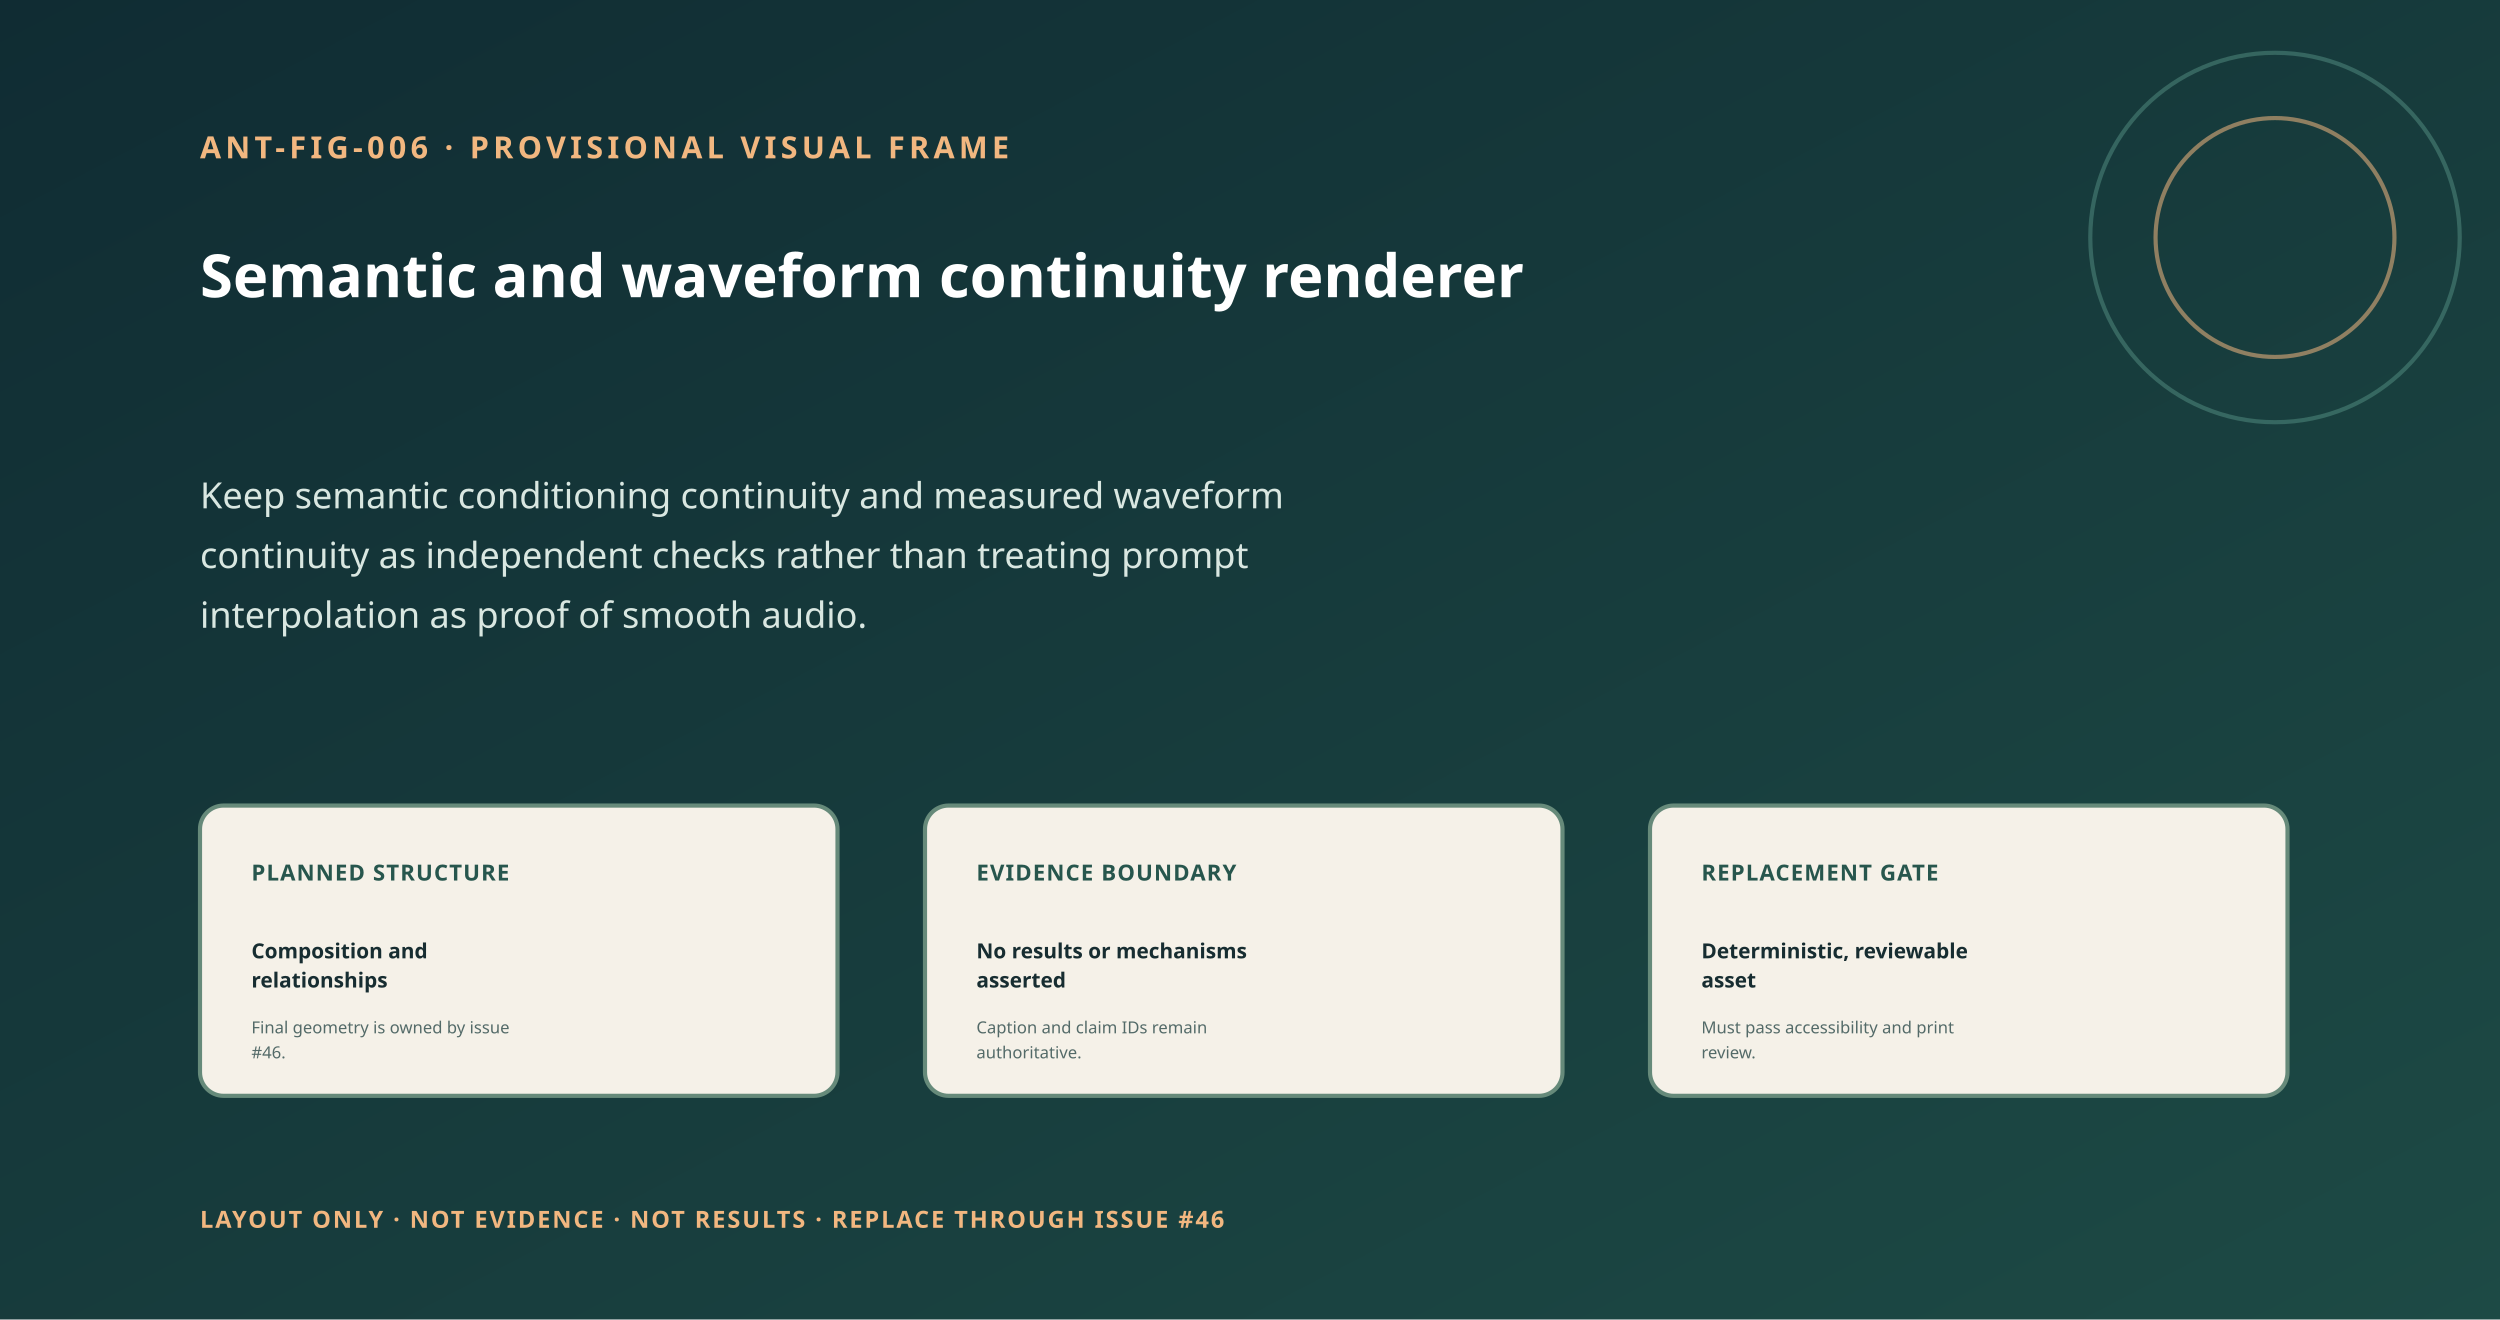
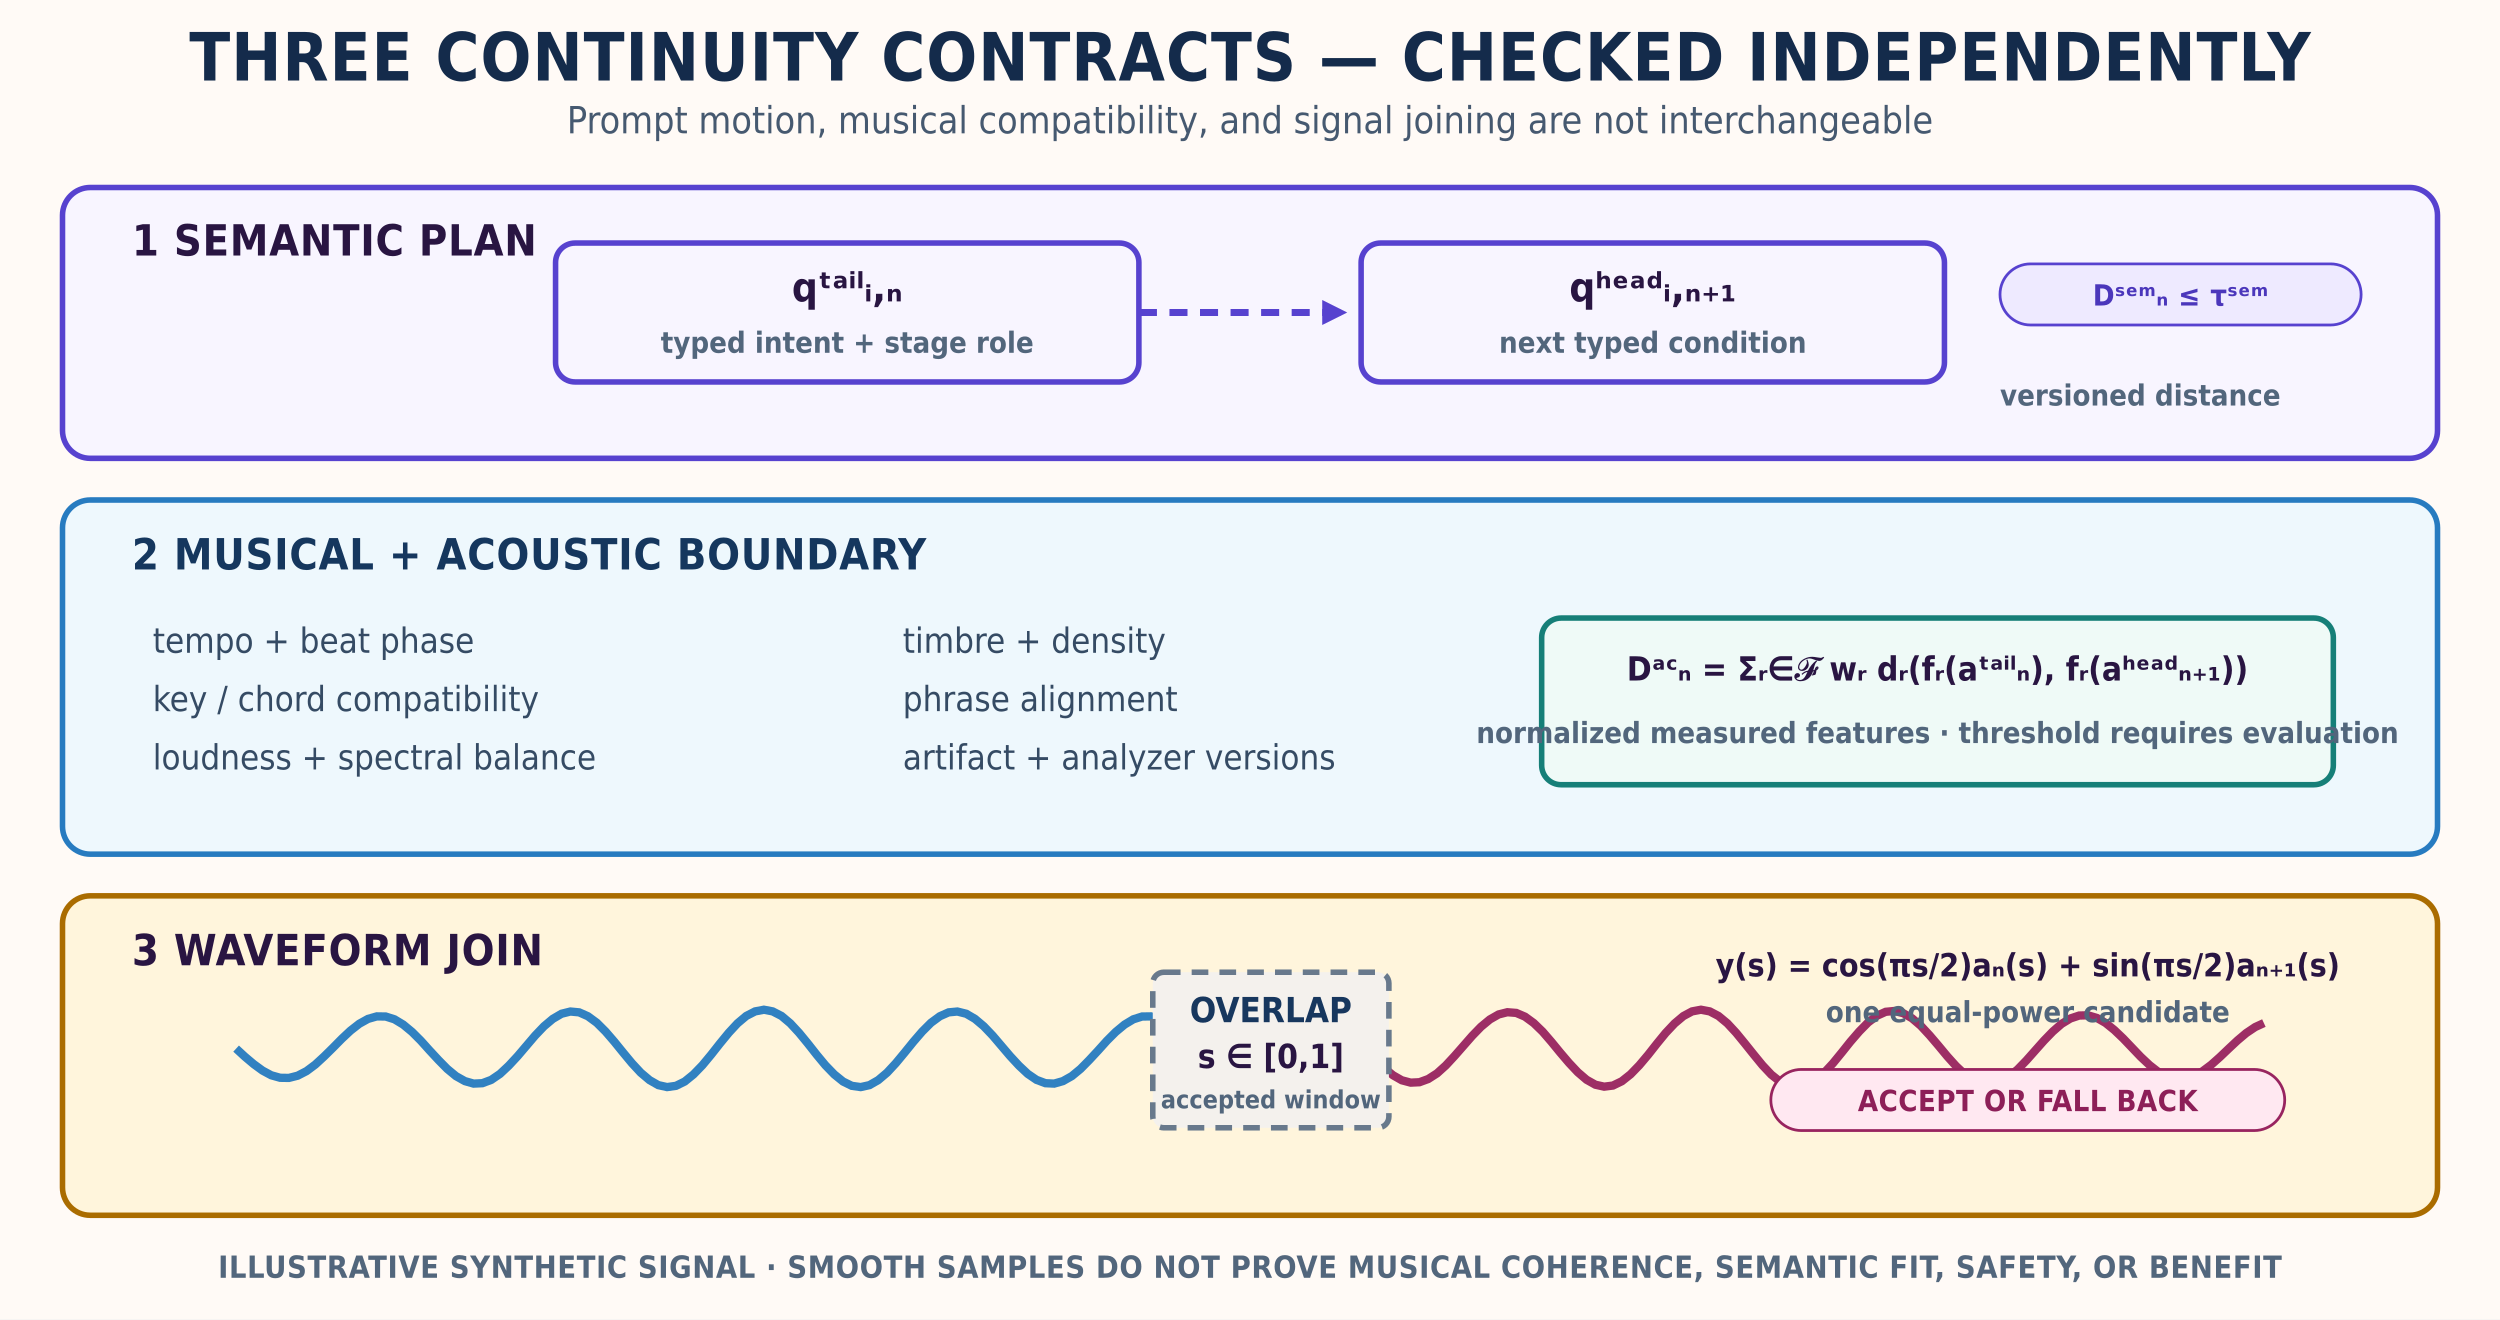
- <svg xmlns="http://www.w3.org/2000/svg" width="1800" height="950" viewBox="0 0 1800 950" role="img" aria-labelledby="title description" data-antidote-state="placeholder" data-antidote-generator="scripts/generate_skeleton_visuals.py">
+ <svg xmlns="http://www.w3.org/2000/svg" width="1800" height="950" viewBox="0 0 1800 950" role="img" aria-labelledby="title description" data-antidote-state="final" data-antidote-generator="scripts/generate_publication_figures.py" data-visual-id="ANT-FIG-006">
  <defs>
-     <linearGradient id="background" x1="0" y1="0" x2="1" y2="1">
-       <stop offset="0" stop-color="#102C33" />
-       <stop offset="1" stop-color="#1D4A45" />
+     <linearGradient id="wave" x1="0" y1="0" x2="1" y2="0">
+       <stop offset="0" stop-color="#7650d8" />
+       <stop offset="0.45" stop-color="#277bc0" />
+       <stop offset="0.75" stop-color="#1b9f9a" />
+       <stop offset="1" stop-color="#c88018" />
    </linearGradient>
+     <pattern id="hatch" width="14" height="14" patternUnits="userSpaceOnUse" patternTransform="rotate(45)">
+       <line x1="0" y1="0" x2="0" y2="14" stroke="#8a78d5" stroke-width="4" opacity="0.28" />
+     </pattern>
+     <marker id="arrow-navy" markerWidth="18" markerHeight="18" refX="16" refY="9" orient="auto" markerUnits="userSpaceOnUse">
+       <path d="M0 0 L18 9 L0 18 Z" fill="#17375e" />
+     </marker>
+     <marker id="arrow-violet" markerWidth="18" markerHeight="18" refX="16" refY="9" orient="auto" markerUnits="userSpaceOnUse">
+       <path d="M0 0 L18 9 L0 18 Z" fill="#5742cf" />
+     </marker>
+     <marker id="arrow-plum" markerWidth="18" markerHeight="18" refX="16" refY="9" orient="auto" markerUnits="userSpaceOnUse">
+       <path d="M0 0 L18 9 L0 18 Z" fill="#98245f" />
+     </marker>
+     <marker id="arrow-gold" markerWidth="18" markerHeight="18" refX="16" refY="9" orient="auto" markerUnits="userSpaceOnUse">
+       <path d="M0 0 L18 9 L0 18 Z" fill="#aa6c00" />
+     </marker>
    <style>
-       .kicker { font: 700 22px sans-serif; letter-spacing: 0.14em; fill: #F2B780; }
-       .title { font: 700 43px sans-serif; fill: #FFFFFF; }
-       .purpose { font: 400 26px sans-serif; fill: #D9E7E1; }
-       .card-head { font: 700 16px sans-serif; letter-spacing: 0.05em; fill: #27564D; }
-       .card-copy { font: 600 15px sans-serif; fill: #172D31; }
-       .card-note { font: 400 12px sans-serif; fill: #536A68; }
-       .footer { font: 700 17px sans-serif; letter-spacing: 0.08em; fill: #F2B780; }
+       text { font-family: "DejaVu Sans Condensed", "DejaVu Sans", Arial, sans-serif; }
+       .title { font-size: 48px; font-weight: 800; letter-spacing: 0.015em; fill: #142b4b; }
+       .subtitle { font-size: 27px; font-weight: 500; fill: #465970; }
+       .section { font-size: 31px; font-weight: 800; letter-spacing: 0.018em; fill: #291542; }
+       .section-blue { font-size: 31px; font-weight: 800; letter-spacing: 0.018em; fill: #15375e; }
+       .card { fill: #fffdfa; stroke: #17375e; stroke-width: 4; }
+       .card-violet { fill: #f8f5ff; stroke: #5742cf; stroke-width: 4; }
+       .card-gold { fill: #fff5dc; stroke: #aa6c00; stroke-width: 4; }
+       .card-plum { fill: #fff4f8; stroke: #98245f; stroke-width: 4; }
+       .card-blue { fill: #eef8fd; stroke: #277bc0; stroke-width: 4; }
+       .card-teal { fill: #effaf7; stroke: #167f78; stroke-width: 4; }
+       .card-muted { fill: #f4f1ed; stroke: #68798c; stroke-width: 4; stroke-dasharray: 12 8; }
+       .head { font-size: 31px; font-weight: 800; fill: #142b4b; }
+       .body { font-size: 25px; font-weight: 500; fill: #354b64; }
+       .body-strong { font-size: 25px; font-weight: 750; fill: #17375e; }
+       .small { font-size: 21px; font-weight: 550; fill: #52667c; }
+       .tiny { font-size: 18px; font-weight: 600; fill: #52667c; }
+       .equation { font-size: 29px; font-weight: 650; fill: #291542; }
+       .flow { fill: none; stroke: #17375e; stroke-width: 5; stroke-linejoin: round; }
+       .flow-violet { fill: none; stroke: #5742cf; stroke-width: 5; stroke-dasharray: 13 9; stroke-linejoin: round; }
+       .flow-plum { fill: none; stroke: #98245f; stroke-width: 5; stroke-linejoin: round; }
+       .flow-gold { fill: none; stroke: #aa6c00; stroke-width: 6; stroke-linejoin: round; }
+       .boundary { fill: none; stroke: #64768a; stroke-width: 3; stroke-dasharray: 12 9; }
+       .pill { fill: #e6eef7; stroke: #17375e; stroke-width: 2; }
+       .pill-violet { fill: #eeeaff; stroke: #5742cf; stroke-width: 2; }
+       .pill-gold { fill: #ffedbd; stroke: #aa6c00; stroke-width: 2; }
+       .pill-plum { fill: #ffe8f1; stroke: #98245f; stroke-width: 2; }
+       .pill-teal { fill: #e2f5ef; stroke: #167f78; stroke-width: 2; }
+       .pill-text { font-size: 21px; font-weight: 800; fill: #17375e; letter-spacing: 0.015em; }
+       .pill-text-violet { font-size: 21px; font-weight: 800; fill: #4b37bb; letter-spacing: 0.015em; }
+       .pill-text-gold { font-size: 21px; font-weight: 800; fill: #795000; letter-spacing: 0.015em; }
+       .pill-text-plum { font-size: 21px; font-weight: 800; fill: #8d1f58; letter-spacing: 0.015em; }
+       .footer { font-size: 22px; font-weight: 800; fill: #52667c; letter-spacing: 0.02em; }
    </style>
  </defs>
-   <rect width="1800" height="950" fill="url(#background)" />
-   <circle cx="1638" cy="171" r="133" fill="none" stroke="#5C9A8B" stroke-width="3" opacity="0.45" />
-   <circle cx="1638" cy="171" r="86" fill="none" stroke="#F2B780" stroke-width="3" opacity="0.55" />
-   <text x="144" y="114" class="kicker">ANT-FIG-006 · PROVISIONAL VISUAL FRAME</text>
-   <text x="144" y="162" class="title">
-     <tspan x="144" dy="52">Semantic and waveform continuity renderer</tspan>
+   <rect width="1800" height="950" fill="#fffaf6" />
+   <text x="900" y="58" class="title" text-anchor="middle">THREE CONTINUITY CONTRACTS — CHECKED INDEPENDENTLY</text>
+   <text x="900" y="96" class="subtitle" text-anchor="middle">Prompt motion, musical compatibility, and signal joining are not interchangeable</text>
+   <rect x="45" y="135" width="1710" height="195" rx="20" class="card-violet" />
+   <text x="95" y="184" class="section" text-anchor="start">1  SEMANTIC PLAN</text>
+   <rect x="400" y="175" width="420" height="100" rx="14" class="card-violet" />
+   <text x="610" y="217" class="equation" text-anchor="middle">qᵗᵃⁱˡᵢ,ₙ</text>
+   <text x="610" y="254" class="small" text-anchor="middle">typed intent + stage role</text>
+   <rect x="980" y="175" width="420" height="100" rx="14" class="card-violet" />
+   <text x="1190" y="217" class="equation" text-anchor="middle">qʰᵉᵃᵈᵢ,ₙ₊₁</text>
+   <text x="1190" y="254" class="small" text-anchor="middle">next typed condition</text>
+   <path d="M820 225 H968" class="flow-violet" marker-end="url(#arrow-violet)" data-check="semantic" />
+   <rect x="1440" y="190" width="260" height="44" rx="22" class="pill-violet" />
+   <text x="1570.0" y="220" class="pill-text-violet" text-anchor="middle">Dˢᵉᵐₙ ≤ τˢᵉᵐ</text>
+   <text x="1440" y="292" class="small" text-anchor="start">versioned distance</text>
+   <rect x="45" y="360" width="1710" height="255" rx="20" class="card-blue" />
+   <text x="95" y="410" class="section-blue" text-anchor="start">2  MUSICAL + ACOUSTIC BOUNDARY</text>
+   <text x="110" y="470" class="body" text-anchor="start">
+     <tspan x="110" dy="0">tempo + beat phase</tspan>
+     <tspan x="110" dy="42">key / chord compatibility</tspan>
+     <tspan x="110" dy="42">loudness + spectral balance</tspan>
  </text>
-   <text x="144" y="323" class="purpose">
-     <tspan x="144" dy="43">Keep semantic conditioning continuity and measured waveform</tspan>
-     <tspan x="144" dy="43">continuity as independent checks rather than treating prompt</tspan>
-     <tspan x="144" dy="43">interpolation as proof of smooth audio.</tspan>
+   <text x="650" y="470" class="body" text-anchor="start">
+     <tspan x="650" dy="0">timbre + density</tspan>
+     <tspan x="650" dy="42">phrase alignment</tspan>
+     <tspan x="650" dy="42">artifact + analyzer versions</tspan>
  </text>
-   <rect x="144" y="580" width="459" height="209" rx="17" fill="#F5F1E8" stroke="#668A7A" stroke-width="3" />
-   <text x="181" y="634" class="card-head">PLANNED STRUCTURE</text>
-   <text x="181" y="669" class="card-copy">
-     <tspan x="181" dy="21">Composition and</tspan>
-     <tspan x="181" dy="21">relationships</tspan>
-   </text>
-   <text x="181" y="726" class="card-note">
-     <tspan x="181" dy="18">Final geometry is owned by issue</tspan>
-     <tspan x="181" dy="18">#46.</tspan>
-   </text>
-   <rect x="666" y="580" width="459" height="209" rx="17" fill="#F5F1E8" stroke="#668A7A" stroke-width="3" />
-   <text x="703" y="634" class="card-head">EVIDENCE BOUNDARY</text>
-   <text x="703" y="669" class="card-copy">
-     <tspan x="703" dy="21">No results or mechanisms</tspan>
-     <tspan x="703" dy="21">asserted</tspan>
-   </text>
-   <text x="703" y="726" class="card-note">
-     <tspan x="703" dy="18">Caption and claim IDs remain</tspan>
-     <tspan x="703" dy="18">authoritative.</tspan>
-   </text>
-   <rect x="1188" y="580" width="459" height="209" rx="17" fill="#F5F1E8" stroke="#668A7A" stroke-width="3" />
-   <text x="1225" y="634" class="card-head">REPLACEMENT GATE</text>
-   <text x="1225" y="669" class="card-copy">
-     <tspan x="1225" dy="21">Deterministic, reviewable</tspan>
-     <tspan x="1225" dy="21">asset</tspan>
-   </text>
-   <text x="1225" y="726" class="card-note">
-     <tspan x="1225" dy="18">Must pass accessibility and print</tspan>
-     <tspan x="1225" dy="18">review.</tspan>
-   </text>
-   <text x="144" y="884" class="footer">LAYOUT ONLY · NOT EVIDENCE · NOT RESULTS · REPLACE THROUGH ISSUE #46</text>
+   <rect x="1110" y="445" width="570" height="120" rx="14" class="card-teal" />
+   <text x="1395" y="490" class="equation" text-anchor="middle" style="font-size:24px">Dᵃᶜₙ = Σᵣ∈𝓕 wᵣ dᵣ(fᵣ(aᵗᵃⁱˡₙ), fᵣ(aʰᵉᵃᵈₙ₊₁))</text>
+   <text x="1395" y="535" class="small" text-anchor="middle">normalized measured features · threshold requires evaluation</text>
+   <rect x="45" y="645" width="1710" height="230" rx="20" class="card-gold" />
+   <text x="95" y="695" class="section" text-anchor="start">3  WAVEFORM JOIN</text>
+   <path d="M170.0,755.0 L176.3,760.8 L182.7,766.2 L189.0,770.8 L195.3,774.2 L201.7,776.0 L208.0,776.1 L214.3,774.5 L220.7,771.2 L227.0,766.5 L233.3,760.7 L239.7,754.4 L246.0,748.0 L252.3,742.1 L258.7,737.1 L265.0,733.6 L271.3,731.8 L277.7,731.9 L284.0,733.9 L290.3,737.7 L296.7,743.0 L303.0,749.3 L309.3,756.3 L315.7,763.2 L322.0,769.6 L328.3,774.8 L334.7,778.4 L341.0,780.2 L347.3,779.9 L353.7,777.5 L360.0,773.2 L366.3,767.3 L372.7,760.4 L379.0,753.0 L385.3,745.6 L391.7,738.9 L398.0,733.6 L404.3,729.9 L410.7,728.3 L417.0,728.9 L423.3,731.7 L429.7,736.4 L436.0,742.7 L442.3,750.0 L448.7,757.9 L455.0,765.5 L461.3,772.3 L467.7,777.7 L474.0,781.3 L480.3,782.7 L486.7,781.8 L493.0,778.7 L499.3,773.6 L505.7,767.0 L512.0,759.4 L518.3,751.4 L524.7,743.6 L531.0,736.8 L537.3,731.5 L543.7,728.2 L550.0,727.0 L556.3,728.2 L562.7,731.5 L569.0,736.8 L575.3,743.6 L581.7,751.4 L588.0,759.4 L594.3,767.0 L600.7,773.6 L607.0,778.7 L613.3,781.8 L619.7,782.7 L626.0,781.3 L632.3,777.7 L638.7,772.3 L645.0,765.5 L651.3,757.9 L657.7,750.0 L664.0,742.7 L670.3,736.4 L676.7,731.7 L683.0,728.9 L689.3,728.3 L695.7,729.9 L702.0,733.6 L708.3,738.9 L714.7,745.6 L721.0,753.0 L727.3,760.4 L733.7,767.3 L740.0,773.2 L746.3,777.5 L752.7,779.9 L759.0,780.2 L765.3,778.4 L771.7,774.8 L778.0,769.6 L784.3,763.2 L790.7,756.3 L797.0,749.3 L803.3,743.0 L809.7,737.7 L816.0,733.9 L822.3,731.9 L828.7,731.8 L835.0,733.6 L841.3,737.1 L847.7,742.1 L854.0,748.0 L860.3,754.4 L866.7,760.7 L873.0,766.5 L879.3,771.2 L885.7,774.5 L892.0,776.1 L898.3,776.0 L904.7,774.2 L911.0,770.8 L917.3,766.2 L923.7,760.8 L930.0,755.0" fill="none" stroke="#277bc0" stroke-width="6" opacity="0.95" data-signal="deterministic-illustration-a" />
+   <path d="M870.0,773.4 L876.3,775.2 L882.7,775.3 L889.0,773.8 L895.3,770.6 L901.7,766.1 L908.0,760.6 L914.3,754.5 L920.7,748.3 L927.0,742.6 L933.3,737.8 L939.7,734.3 L946.0,732.5 L952.3,732.6 L958.7,734.5 L965.0,738.2 L971.3,743.3 L977.7,749.5 L984.0,756.2 L990.3,762.9 L996.7,769.1 L1003.0,774.2 L1009.3,777.8 L1015.7,779.5 L1022.0,779.2 L1028.3,776.9 L1034.7,772.8 L1041.0,767.1 L1047.3,760.3 L1053.7,753.0 L1060.0,745.8 L1066.3,739.3 L1072.7,734.0 L1079.0,730.4 L1085.3,728.8 L1091.7,729.3 L1098.0,732.0 L1104.3,736.6 L1110.7,742.8 L1117.0,750.1 L1123.3,757.8 L1129.7,765.3 L1136.0,772.0 L1142.3,777.4 L1148.7,781.0 L1155.0,782.4 L1161.3,781.6 L1167.7,778.5 L1174.0,773.5 L1180.3,767.0 L1186.7,759.4 L1193.0,751.4 L1199.3,743.7 L1205.7,736.9 L1212.0,731.6 L1218.3,728.2 L1224.7,727.0 L1231.0,728.2 L1237.3,731.5 L1243.7,736.8 L1250.0,743.6 L1256.3,751.3 L1262.7,759.3 L1269.0,767.0 L1275.3,773.7 L1281.7,778.8 L1288.0,781.9 L1294.3,782.9 L1300.7,781.5 L1307.0,777.9 L1313.3,772.5 L1319.7,765.6 L1326.0,757.9 L1332.3,750.0 L1338.7,742.6 L1345.0,736.2 L1351.3,731.4 L1357.7,728.5 L1364.0,727.9 L1370.3,729.5 L1376.7,733.2 L1383.0,738.6 L1389.3,745.4 L1395.7,752.9 L1402.0,760.5 L1408.3,767.5 L1414.7,773.5 L1421.0,777.9 L1427.3,780.4 L1433.7,780.8 L1440.0,779.0 L1446.3,775.3 L1452.7,770.0 L1459.0,763.5 L1465.3,756.4 L1471.7,749.2 L1478.0,742.7 L1484.3,737.2 L1490.7,733.3 L1497.0,731.2 L1503.3,731.0 L1509.7,732.9 L1516.0,736.5 L1522.3,741.6 L1528.7,747.7 L1535.0,754.3 L1541.3,760.9 L1547.7,766.9 L1554.0,771.8 L1560.3,775.2 L1566.7,776.9 L1573.0,776.8 L1579.3,774.9 L1585.7,771.4 L1592.0,766.7 L1598.3,761.1 L1604.7,755.0 L1611.0,749.1 L1617.3,743.8 L1623.7,739.5 L1630.0,736.6" fill="none" stroke="#98245f" stroke-width="6" opacity="0.95" data-signal="deterministic-illustration-b" />
+   <rect x="830" y="700" width="170" height="112" rx="8" class="card-muted" fill="url(#hatch)" />
+   <text x="915" y="736" class="body-strong" text-anchor="middle">OVERLAP</text>
+   <text x="915" y="769" class="equation" text-anchor="middle" style="font-size:24px">s ∈ [0,1]</text>
+   <text x="915" y="798" class="tiny" text-anchor="middle">accepted window</text>
+   <text x="1460" y="703" class="equation" text-anchor="middle" style="font-size:23px">y(s) = cos(πs/2)aₙ(s) + sin(πs/2)aₙ₊₁(s)</text>
+   <text x="1460" y="736" class="small" text-anchor="middle">one equal-power candidate</text>
+   <rect x="1275" y="770" width="370" height="44" rx="22" class="pill-plum" />
+   <text x="1460.0" y="800" class="pill-text-plum" text-anchor="middle">ACCEPT OR FALL BACK</text>
+   <text x="900" y="920" class="footer" text-anchor="middle">ILLUSTRATIVE SYNTHETIC SIGNAL · SMOOTH SAMPLES DO NOT PROVE MUSICAL COHERENCE, SEMANTIC FIT, SAFETY, OR BENEFIT</text>
</svg>
